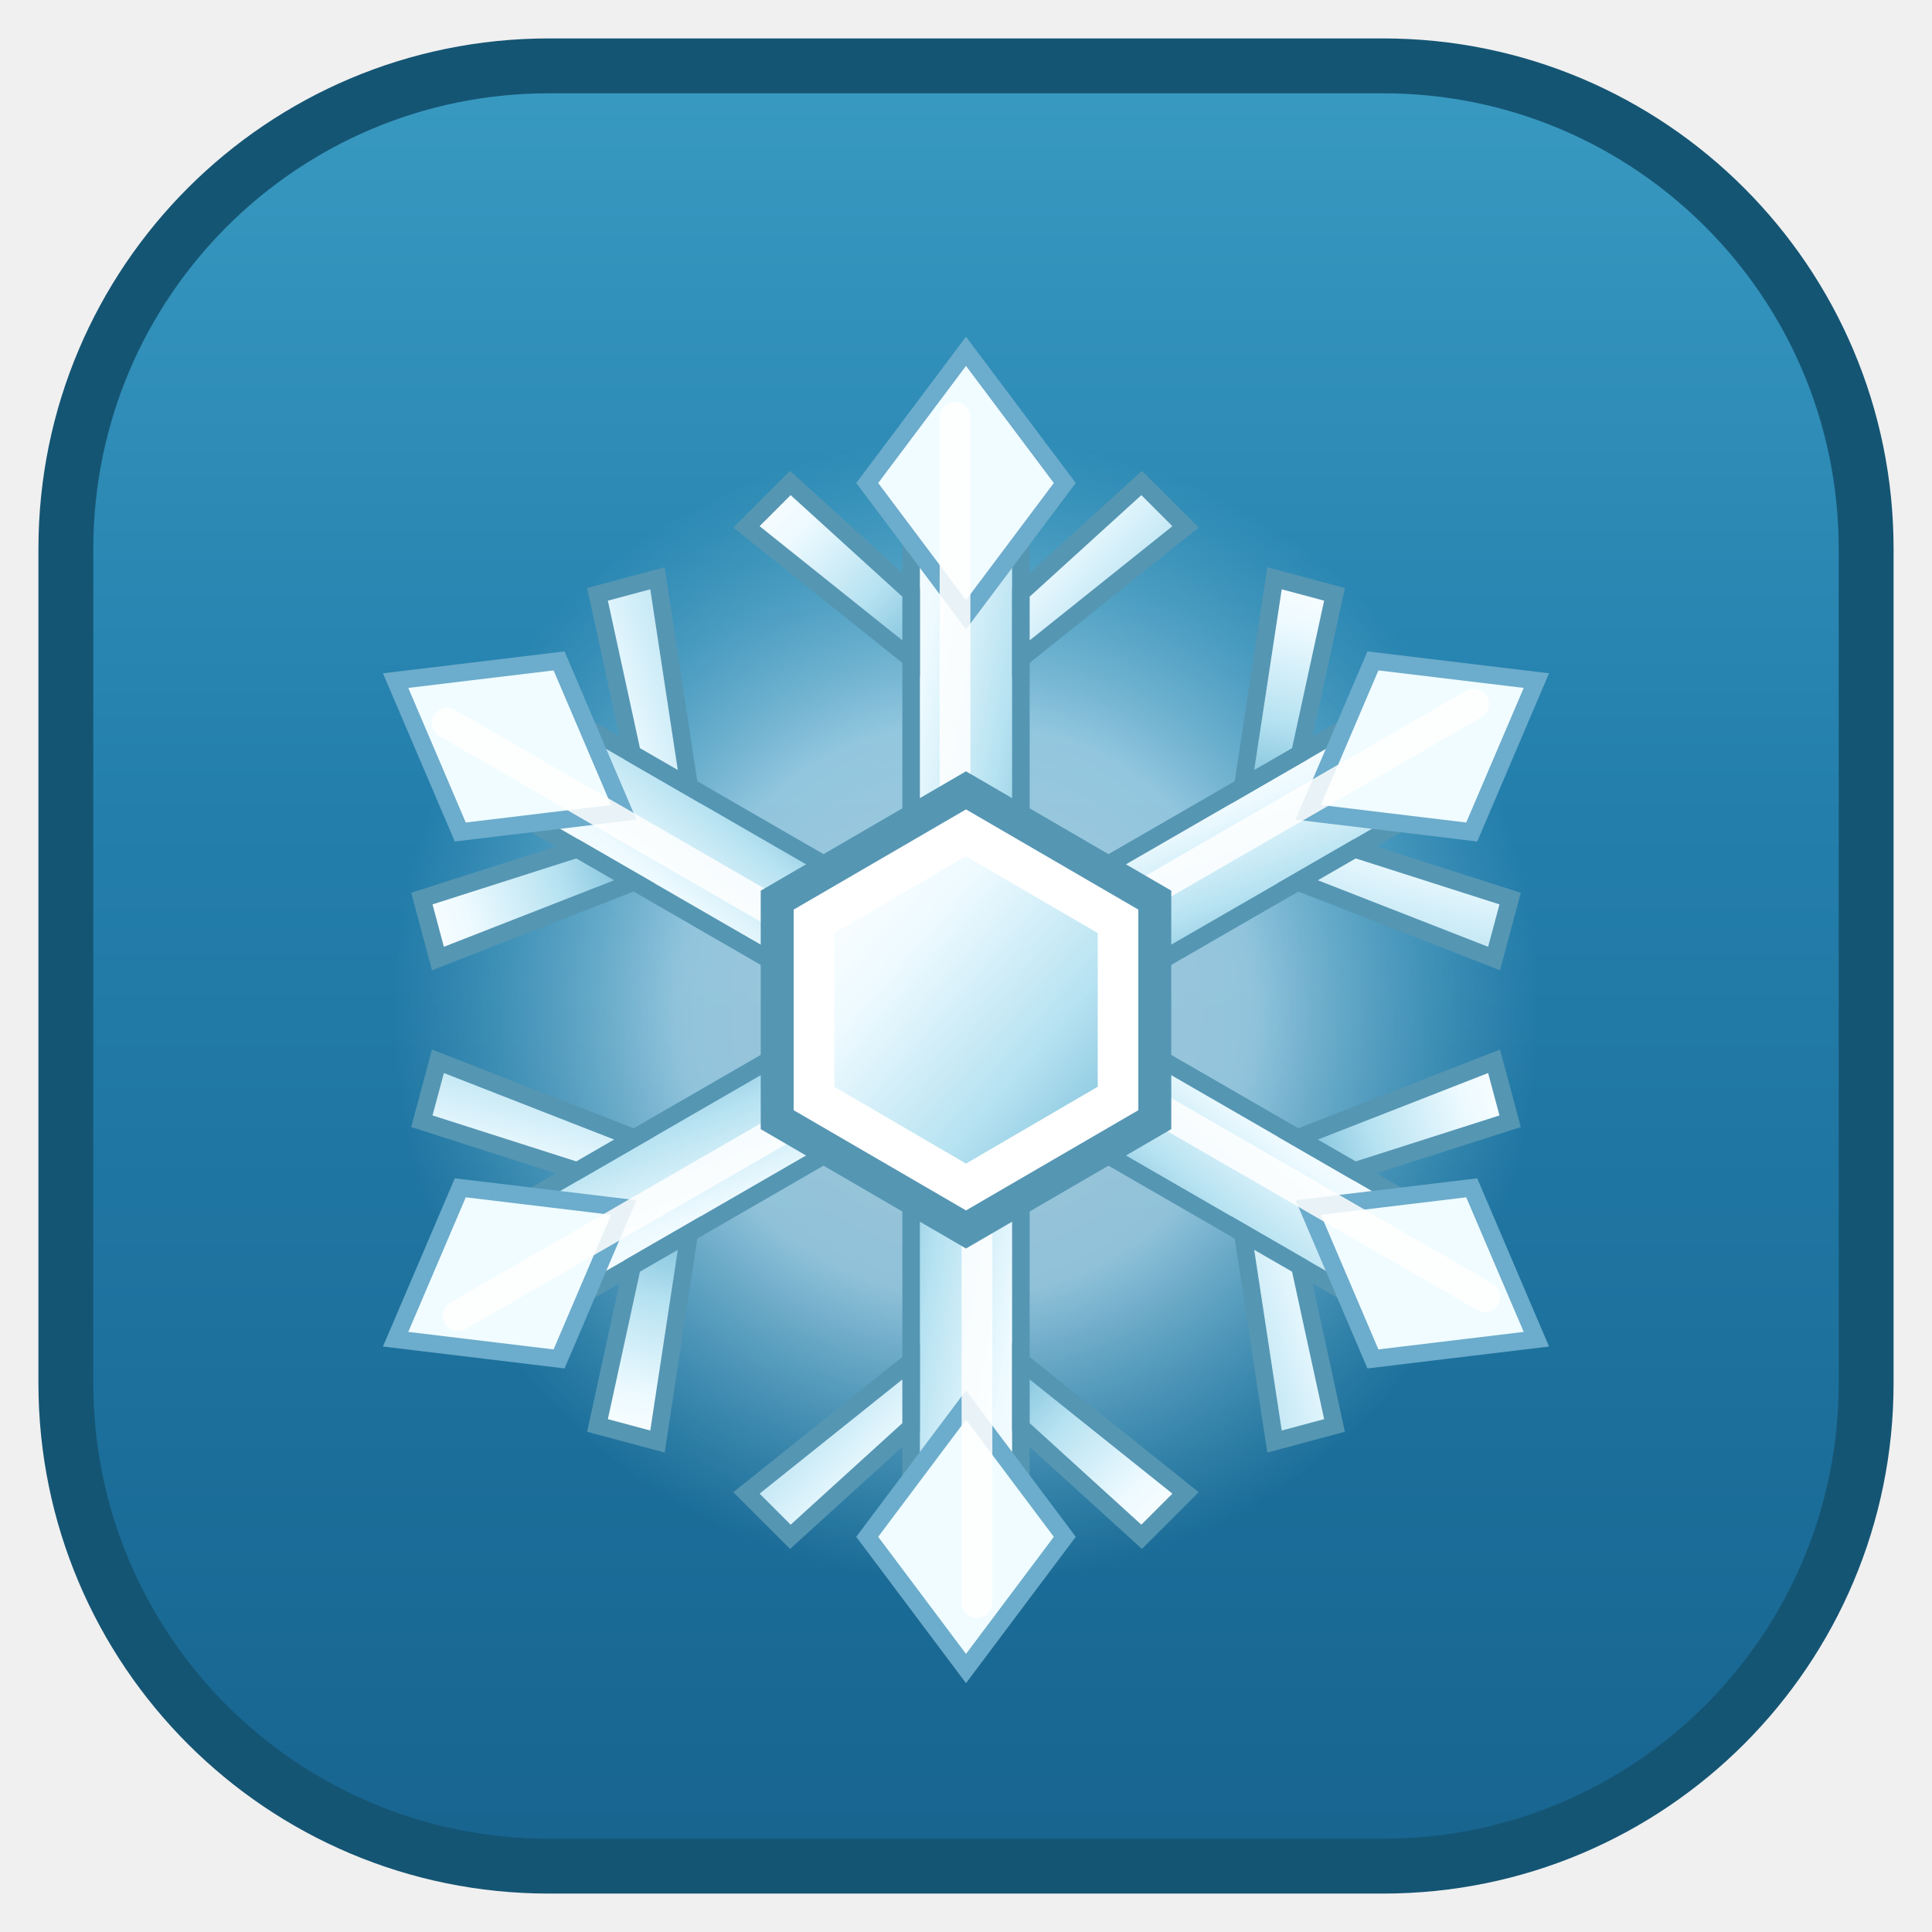
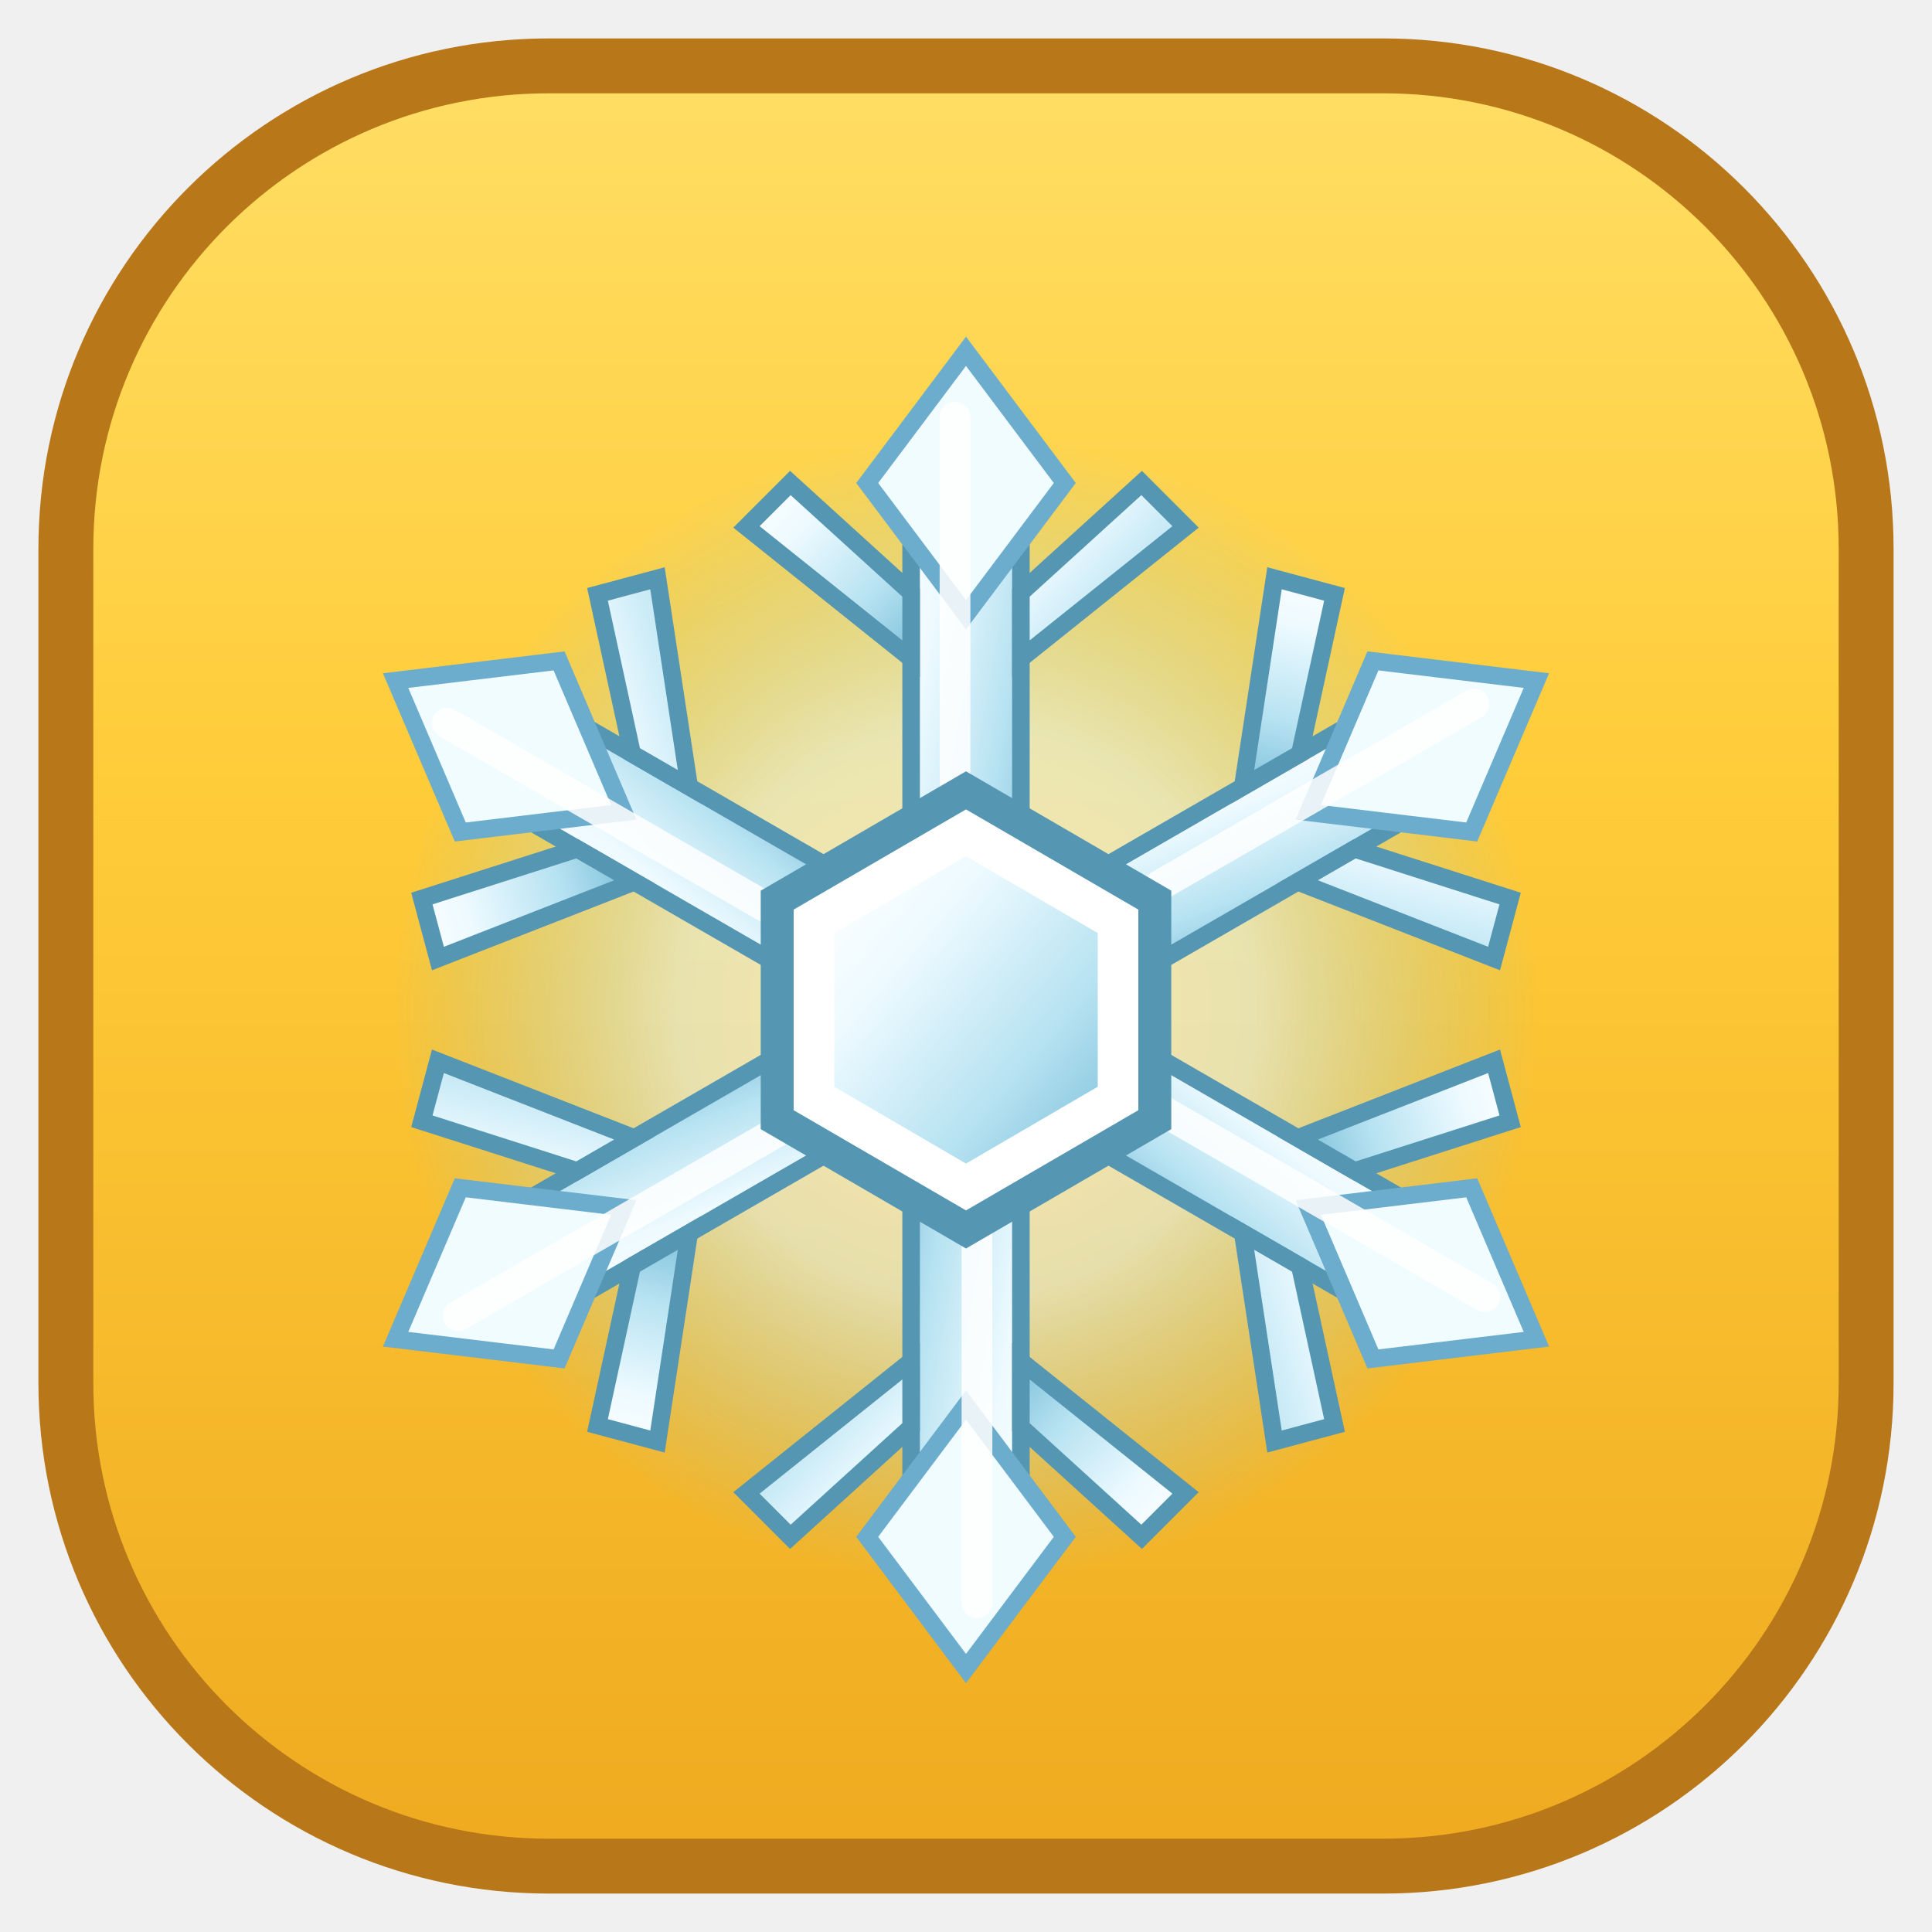
<svg xmlns="http://www.w3.org/2000/svg" viewBox="0 0 88 88" width="100%" height="100%">
  <defs>
    <linearGradient id="btn-bg-freeze" x1="0%" y1="0%" x2="0%" y2="100%">
-       <stop offset="0%" stop-color="#399ac1" />
-       <stop offset="40%" stop-color="#247fac" />
-       <stop offset="100%" stop-color="#17648f" />
+       <stop offset="0%" stop-color="#ffde65" />
+       <stop offset="40%" stop-color="#ffcc39" />
+       <stop offset="100%" stop-color="#efaa20" />
    </linearGradient>
    <linearGradient id="ice-crystal" x1="0%" y1="0%" x2="100%" y2="100%">
      <stop offset="0%" stop-color="#ffffff" />
      <stop offset="30%" stop-color="#edfaff" />
      <stop offset="70%" stop-color="#b6e2f1" />
      <stop offset="100%" stop-color="#7ec0db" />
    </linearGradient>
    <radialGradient id="ice-glow" cx="50%" cy="50%" r="50%">
      <stop offset="0%" stop-color="#ffffff" />
      <stop offset="50%" stop-color="#dbf5ff" />
      <stop offset="100%" stop-color="#83cde2" stop-opacity="0" />
    </radialGradient>
  </defs>
-   <rect x="3" y="3" width="82" height="82" rx="22" ry="22" fill="url(#btn-bg-freeze)" stroke="#155574" stroke-width="2.5" />
+   <rect x="3" y="3" width="82" height="82" rx="22" ry="22" fill="url(#btn-bg-freeze)" stroke="#b87718" stroke-width="2.5" />
  <g transform="translate(44, 46)">
    <circle cx="0" cy="0" r="26" fill="url(#ice-glow)" opacity="0.6" />
    <g id="snowflake-full">
      <g id="flake-branch">
        <path d="M-2.5,0 L-2.5,-25 L0,-29 L2.5,-25 L2.5,0 Z" fill="url(#ice-crystal)" stroke="#5596b3" stroke-width="0.8" />
        <path d="M-2.5,-16 L-10,-22 L-8,-24 L-2.5,-19 Z" fill="url(#ice-crystal)" stroke="#5596b3" stroke-width="0.8" />
        <path d="M2.5,-16 L10,-22 L8,-24 L2.5,-19 Z" fill="url(#ice-crystal)" stroke="#5596b3" stroke-width="0.8" />
        <polygon points="0,-30 4.5,-24 0,-18 -4.5,-24" fill="#f0fcff" stroke="#6caccc" stroke-width="0.8" />
        <line x1="-0.5" y1="-2" x2="-0.5" y2="-27" stroke="#ffffff" stroke-width="1.4" stroke-linecap="round" opacity="0.85" />
      </g>
      <use href="#flake-branch" transform="rotate(60)" />
      <use href="#flake-branch" transform="rotate(120)" />
      <use href="#flake-branch" transform="rotate(180)" />
      <use href="#flake-branch" transform="rotate(240)" />
      <use href="#flake-branch" transform="rotate(300)" />
    </g>
    <polygon points="0,-10 8.6,-5 8.6,5 0,10 -8.6,5 -8.6,-5" fill="#ffffff" stroke="#5596b3" stroke-width="1.5" />
    <polygon points="0,-7 6,-3.5 6,3.5 0,7 -6,3.5 -6,-3.5" fill="url(#ice-crystal)" />
  </g>
</svg>
